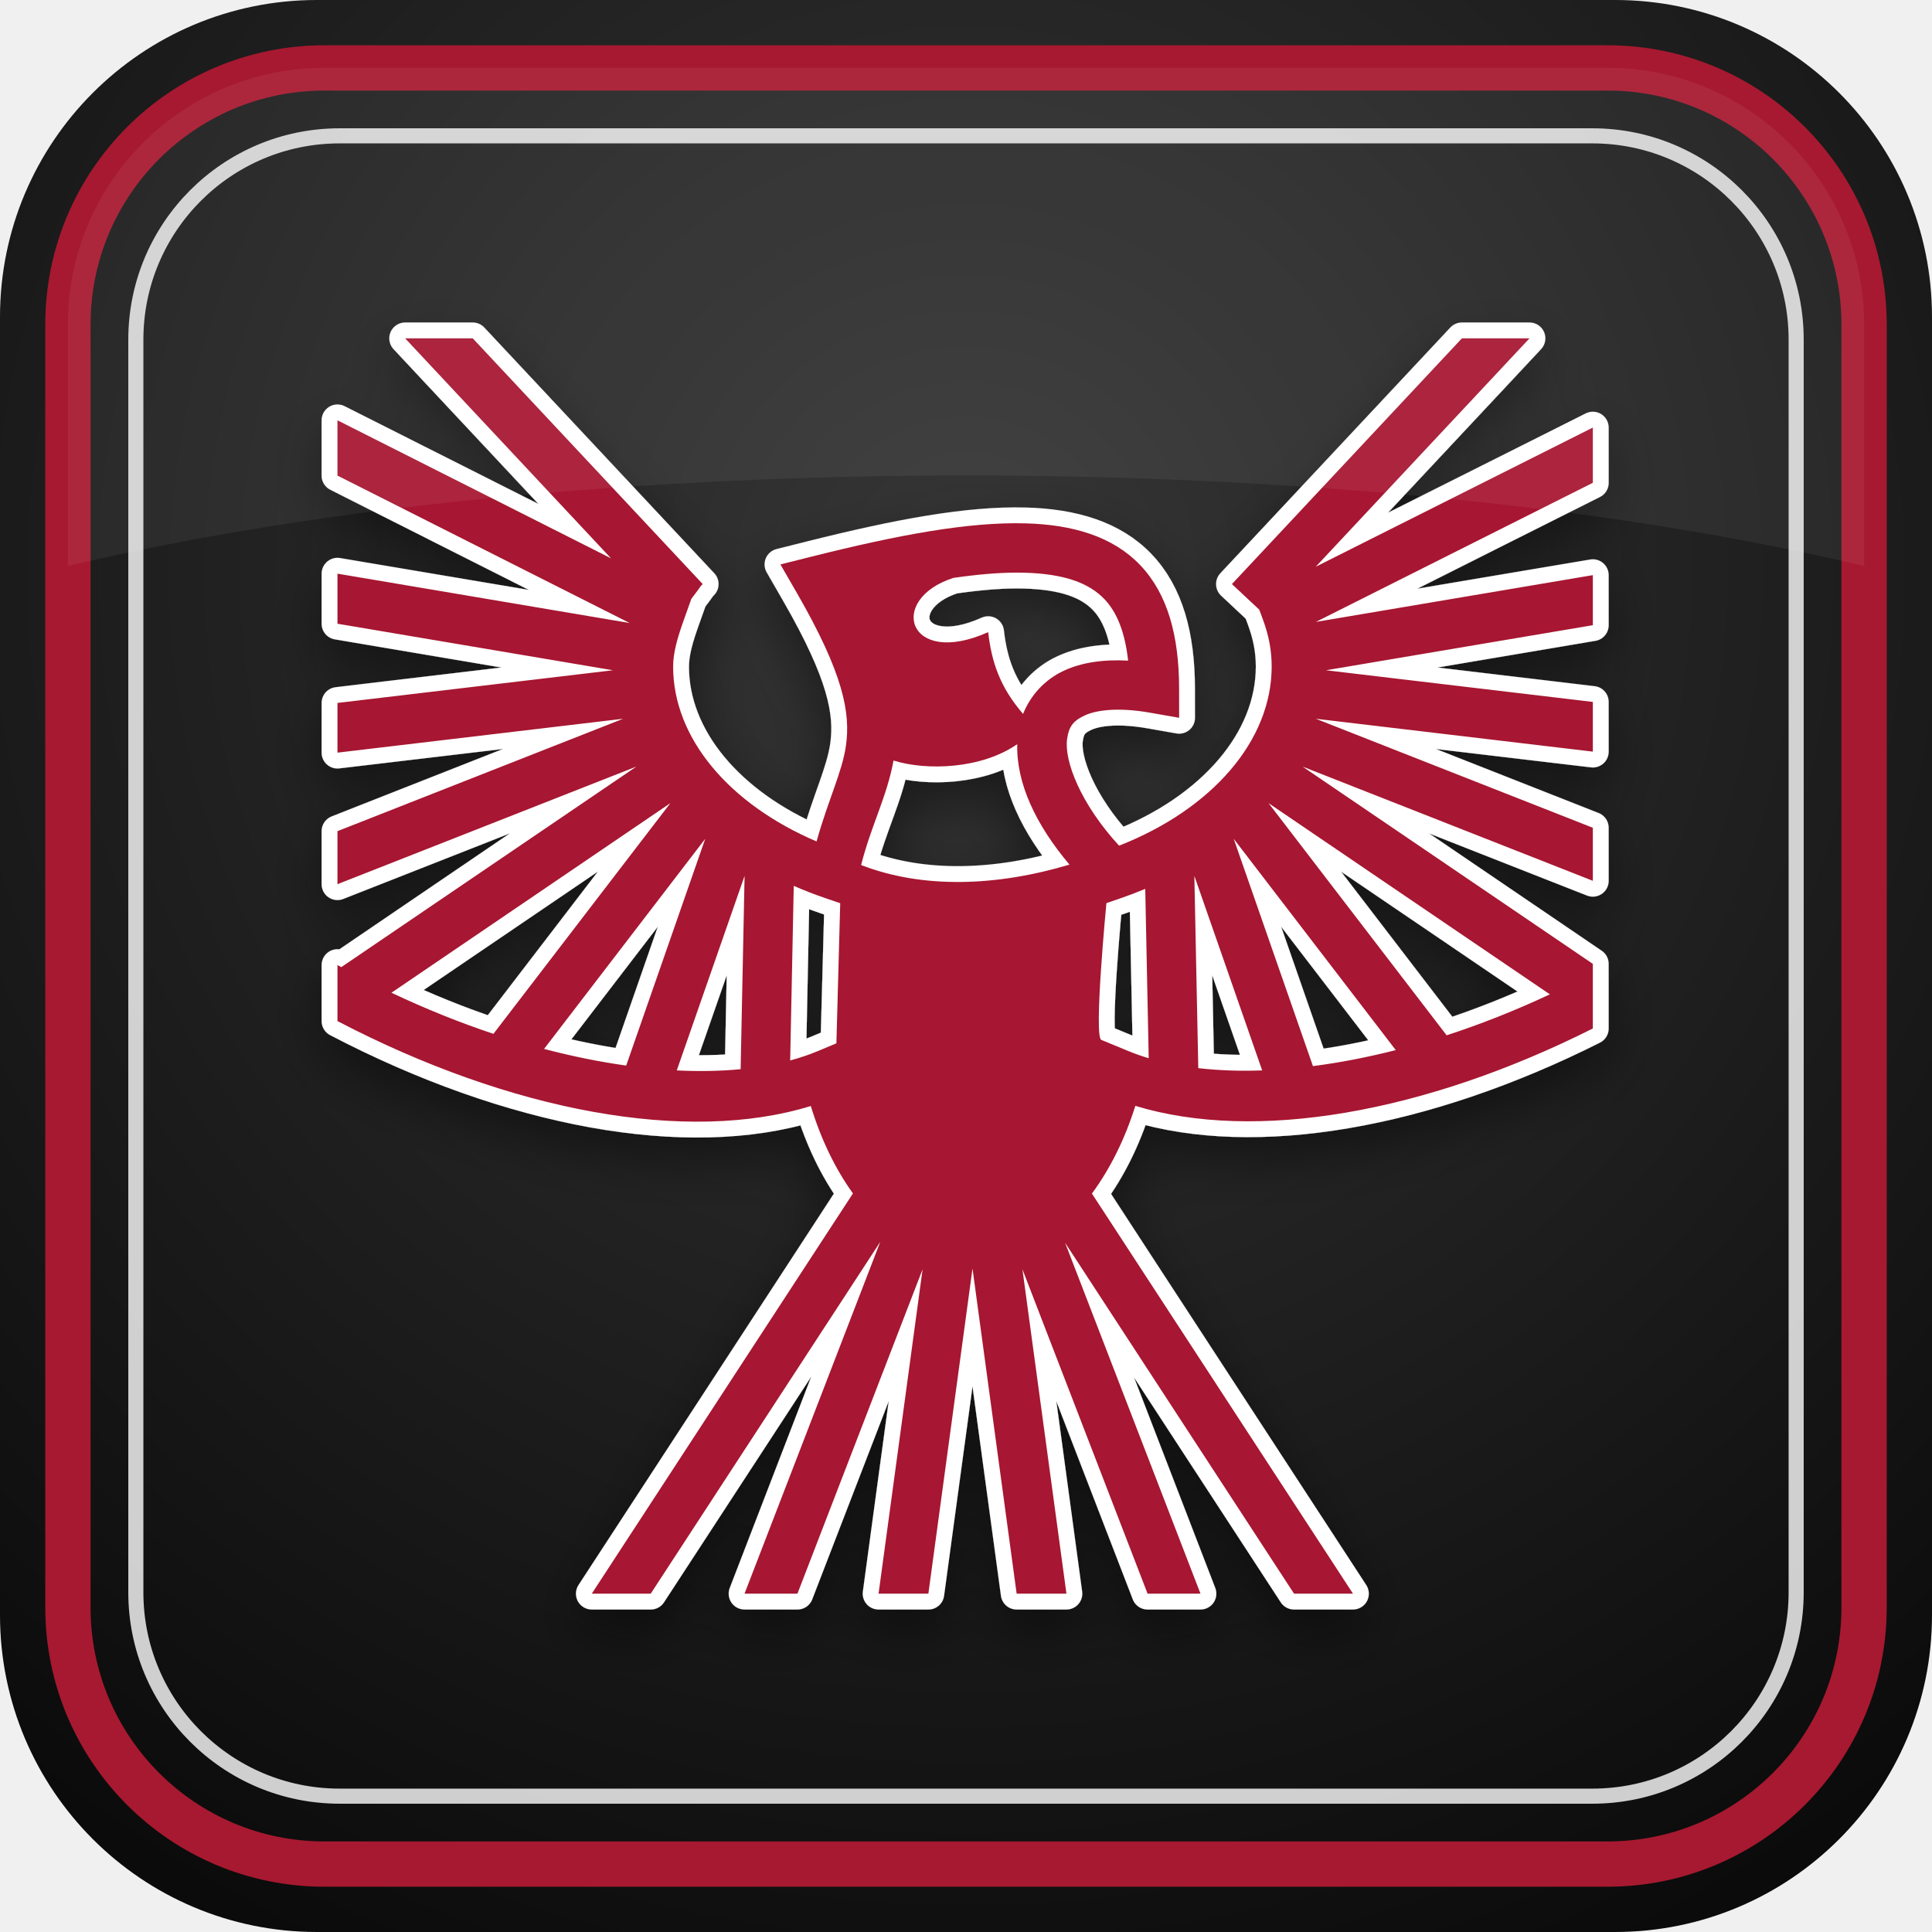
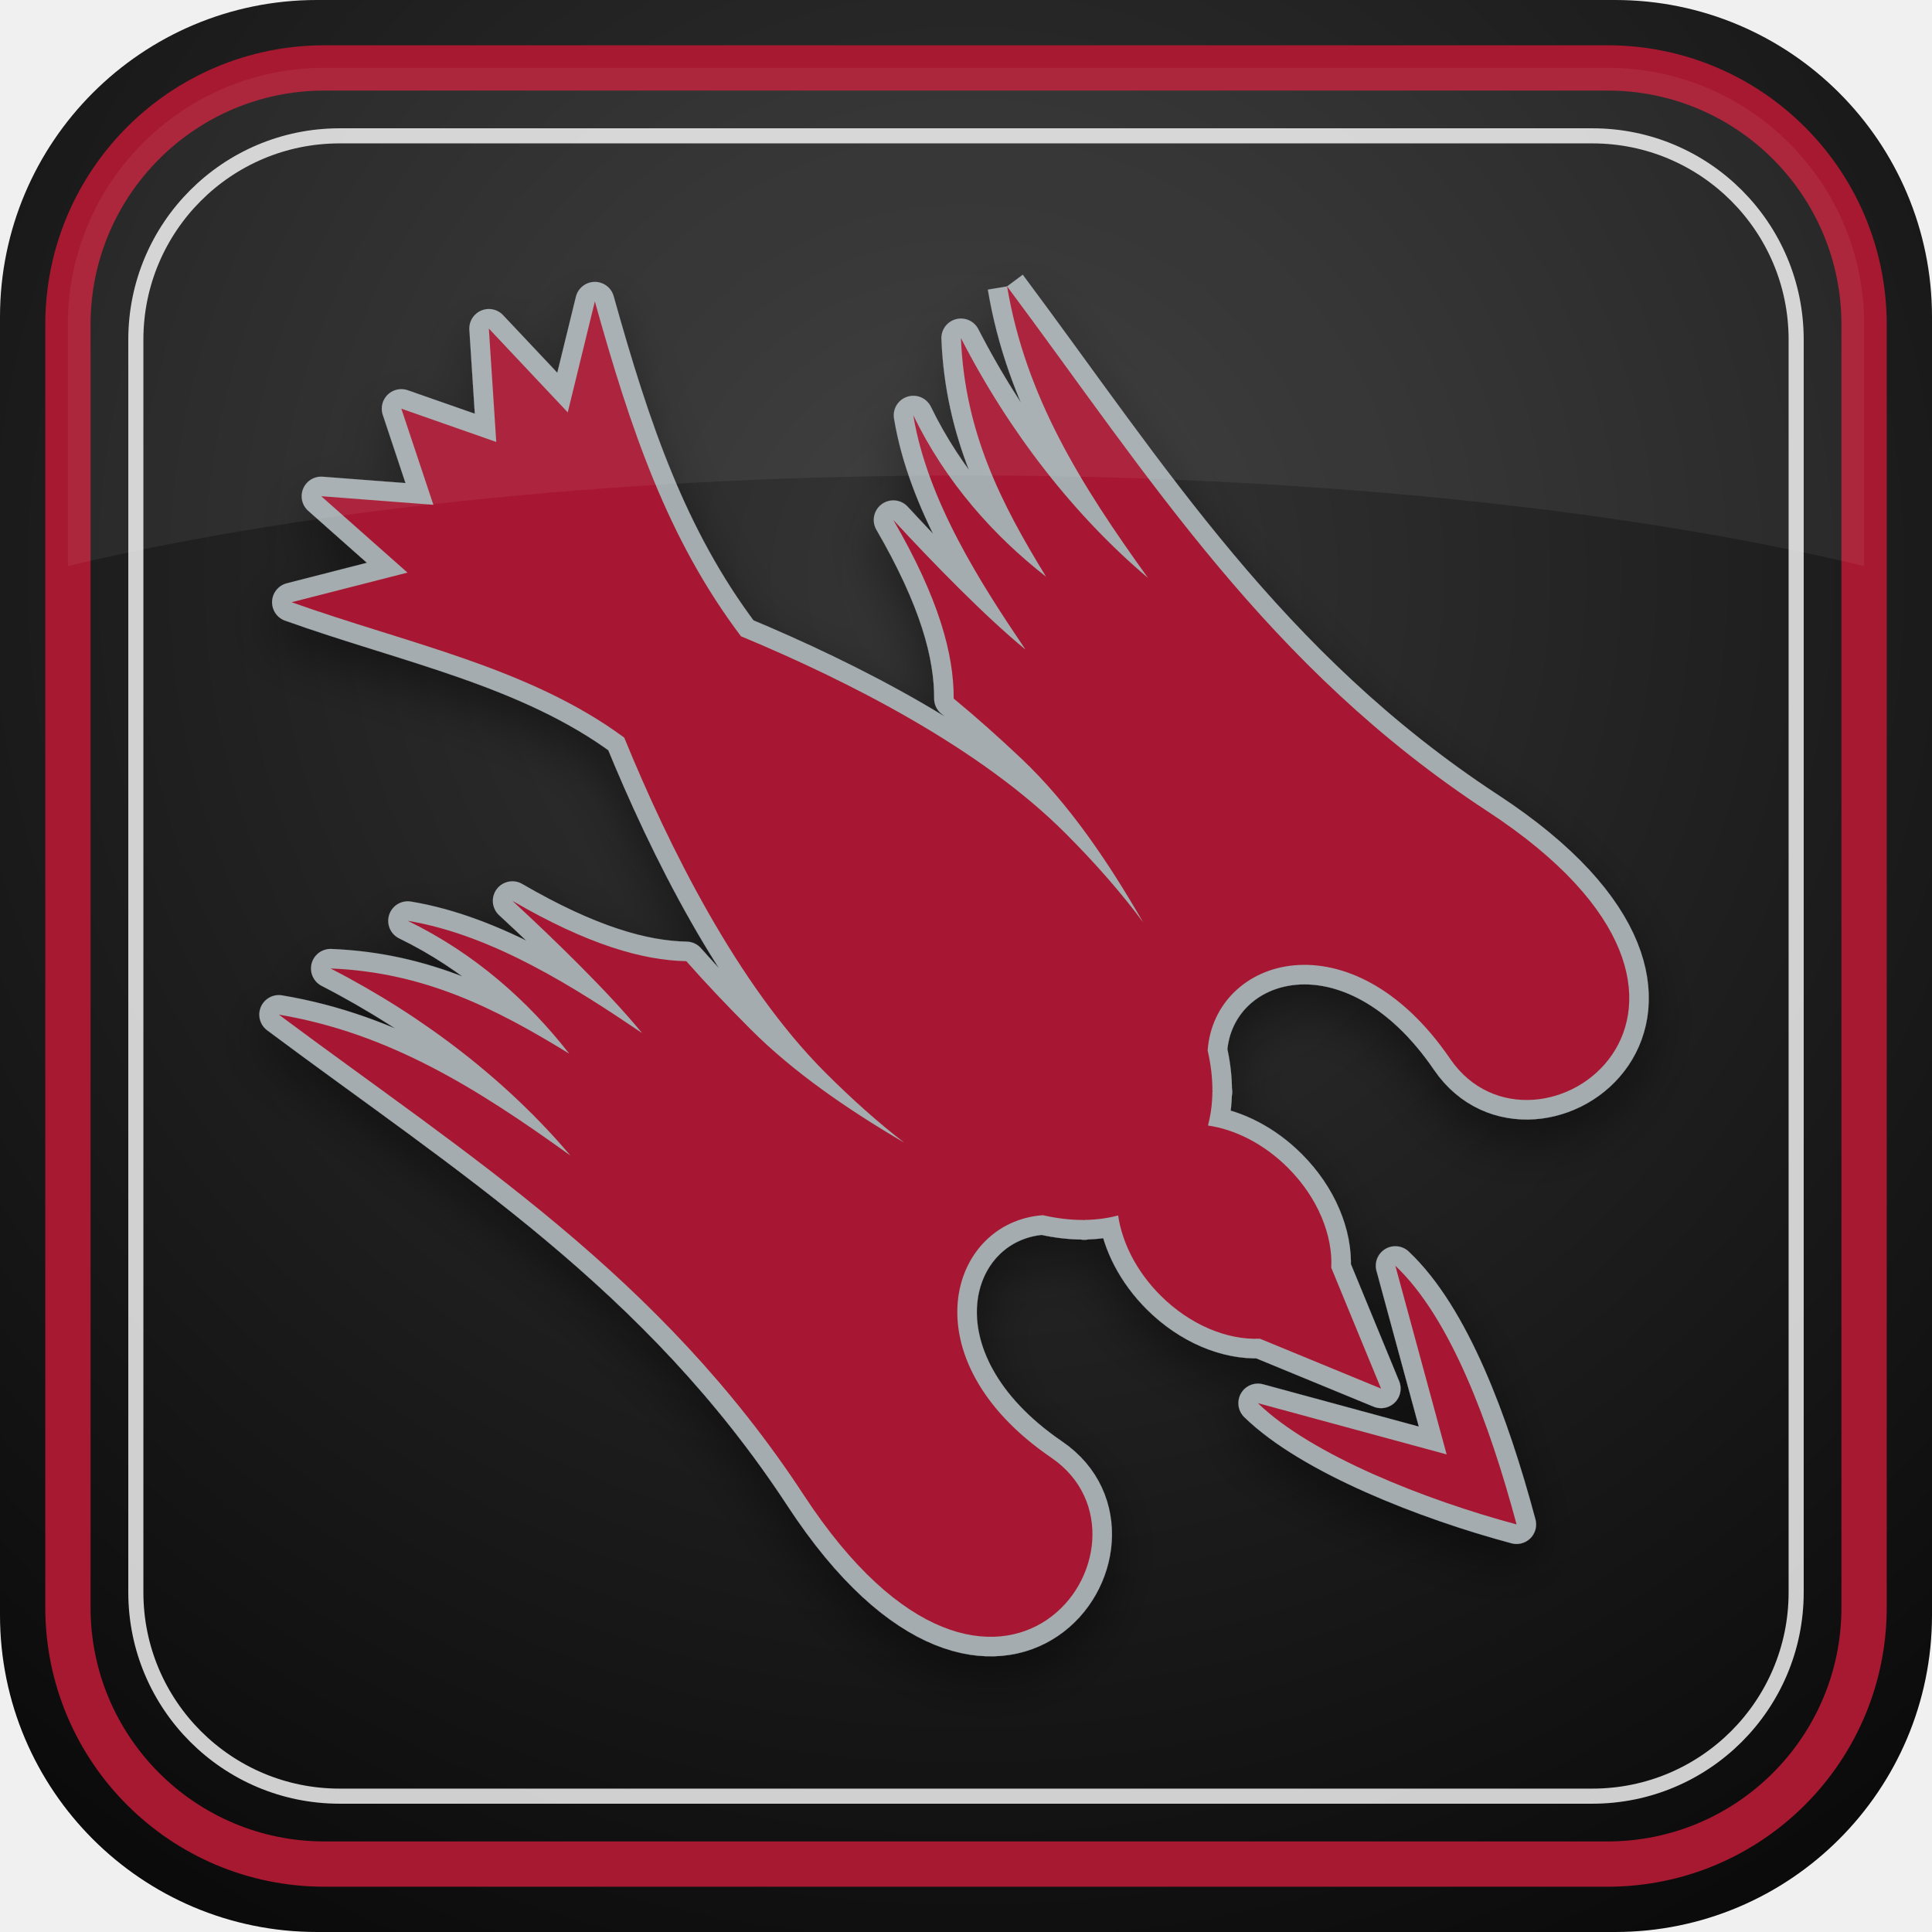
<svg xmlns="http://www.w3.org/2000/svg" viewBox="0 0 512 512" role="img" aria-label="Atlanta Falcons">
  <defs>
    <radialGradient id="f" cx="50%" cy="30%" r="80%">
      <stop offset="0" stop-color="#363636" />
      <stop offset="1" stop-color="#0a0a0a" />
    </radialGradient>
    <filter id="s" x="-10%" y="-10%" width="120%" height="120%">
      <feDropShadow dx="0" dy="6" stdDeviation="7" flood-color="#000" flood-opacity="0.45" />
    </filter>
  </defs>
  <rect width="512" height="512" rx="84" fill="url(#f)" />
  <rect x="18" y="18" width="476" height="476" rx="68" fill="none" stroke="#a71930" stroke-width="12" />
  <rect x="36" y="36" width="440" height="440" rx="54" fill="none" stroke="#ffffff" stroke-width="4" opacity="0.8" />
  <g filter="url(#s)">
-     <g transform="translate(76.8 76.8) scale(0.7) ">
-       <g fill="#ffffff" stroke="#ffffff" stroke-width="12" stroke-linejoin="round">
-         <path d="m43.66 18.375l77.942 83.28l-103.56-52.25v20.933l110.624 55.814l-110.623-18.687v18.955l104.29 17.615l-104.29 12.373v18.82L126.19 162.4L18.042 204.95v20.083l113.16-44.525L19.496 256.43l-1.453-.793v21.217c65.806 34.34 132.51 46.543 179.203 32.154c3.824 12.527 9.197 23.717 15.95 33.09l-98.87 151.527h22.315l86.89-133.172l-51.378 133.172h20.032l47.38-122.8l-16.668 122.8h18.86l16.707-123.1l16.707 123.1h18.857l-16.666-122.8l47.38 122.8h20.033L293.527 360.8l86.666 132.825h22.313l-98.83-151.47c6.884-9.366 12.474-20.595 16.433-33.208c45.343 13.82 109.376 2.79 173.2-29.29v-24.466L383.425 180.51l109.887 43.236v-20.082L388.442 162.4l104.87 12.442v-18.82l-101.013-11.985l101.014-17.062V108.02l-104.84 17.71l104.84-52.664V52.152L388.42 104.838l80.92-86.463h-25.596l-87.07 93.033l10.346 9.684l1.197 3.215c2.333 6.264 3.502 11.874 3.502 18.347c0 27.94-22.42 53.896-57.76 67.795c-14.693-15.965-20.836-32.194-19.682-40.395c.63-4.474 2.12-6.77 6.56-8.858c4.442-2.087 12.65-3.236 24.878-1.088l10.978 1.93l-.014-11.147c-.03-20-4.383-35.828-14.752-46.682c-10.37-10.852-25.516-15.307-43.395-15.79h-.005c-21.498-.587-47.89 4.298-80.78 12.54l-12.01 3.01l6.185 10.72c17.82 30.892 20.35 45.607 18.635 57.835c-1.41 10.04-6.747 20.57-11.127 36.323c-33.276-14.21-54.31-39.248-54.31-66.194c0-5.457 1.75-11.222 4.128-17.884l2.77-7.768c4.31-5.594 3.082-4.444 4.31-5.594l-87.07-93.033zm231.328 88.69q1.549-.003 3.03.037h.004c15.15.41 24.503 3.856 30.39 10.02c4.566 4.78 7.734 12.16 8.965 23.27c-9.47-.514-17.64.672-24.49 3.89c-7.2 3.385-12.52 9.362-15.278 16.282c-8.773-10.16-11.91-19.657-13.213-30.957c-30.474 13.652-38.452-12.414-13.153-20.542c8.877-1.28 16.82-1.978 23.744-2zm.412 64.958c-.395 14.73 6.987 30.445 19.77 45.592c-27.713 8.296-55.653 9.176-78.88.162c3.84-15.15 9.727-25.68 12.27-39.562c12.53 3.915 33.24 3.23 46.84-6.192m-131.336 22.34L77.098 281.68c-12.686-4.224-25.63-9.41-38.614-15.56zm226.5 0L477.04 266.73c-13.155 6.165-26.255 11.33-39.08 15.508zm-213.287 13.48l-29.925 85.85c-9.986-1.393-20.393-3.487-31.086-6.298zm200.077.005l61.345 79.988c-10.8 2.753-21.3 4.773-31.35 6.066zm-185.18 14.04l-1.494 73.176c-7.553.735-15.648.887-24.176.463zm170.28 0l25.67 73.637c-8.555.31-16.65.02-24.183-.857zm-151.665 3.776a153 153 0 0 0 12.052 4.678l5.54 1.887l-1.448 53.043l-7.024 2.942c-3.268 1.368-6.77 2.548-10.473 3.547zm133.07 1.133l1.312 64.123a82 82 0 0 1-7.71-2.723L307.288 284c-3.073-.493 1.872-51.797 1.872-51.797l5.438-1.87a151 151 0 0 0 9.26-3.536z" />
+     <g transform="translate(66.56 66.56) scale(0.74) ">
+       <g fill="#a5acaf" stroke="#a5acaf" stroke-width="14" stroke-linejoin="round">
+         <path d="M270.713 12.61c6.643 39.436 26.262 70.82 50.46 104.41c-26.216-22.16-49.542-51.885-66.99-85.893c1.347 33.463 14.174 58.902 30.5 85.467c-18.768-14.65-35.86-33.73-47.558-57.805c5.06 30.615 24.262 60.356 40.176 83.886c-14.308-11.715-33.218-31.112-47.34-46.424c16.406 28.247 21.683 48.16 21.634 63.977c7.965 6.568 16.083 13.796 24.334 21.596c16.744 15.827 30.91 36.685 43.49 58.51c-7.446-10.075-16.69-20.75-27.95-32.012h-.003c-30.543-30.543-77.793-54.475-116.057-70.408c-26.277-34.84-39.484-73.923-52.322-119.918l-9.713 39.732L85.12 27.71l2.65 40.614l-33.995-11.916l11.48 34.432l-40.175-3.09l30.902 27.37l-41.498 10.603c41.23 14.726 84.974 23.305 119.118 48.482c15.908 38.907 40.43 88.373 72.02 119.963c9.87 9.867 19.278 18.166 28.237 25.086c-20.32-11.927-39.594-25.195-54.88-40.48c-8.6-8.6-16.3-16.744-23.142-24.5c-15.544-.32-35.038-5.788-62.29-21.616c15.314 14.12 34.712 33.033 46.43 47.342c-23.534-15.914-53.277-35.118-83.898-40.178c24.08 11.698 43.16 28.79 57.813 47.557c-26.566-16.326-52.006-29.152-85.47-30.5c34.01 17.45 63.736 40.777 85.897 66.995c-33.59-24.2-64.975-43.82-104.414-50.465c68.028 50.728 136.373 93.22 188 172.06c69.836 106.64 132.95 16.87 88.62-13.396c-51.68-35.28-36.602-84.41-2.993-86.83c5.078 1.163 9.893 1.72 14.438 1.705c.137.04.27.073.407.114l-.117-.12c4.32-.036 8.394-.586 12.22-1.604c1.428 9.75 6.59 20.066 15.143 28.62c10.646 10.645 24.022 16.04 35.64 15.52l43.376 17.862l-17.824-43.274c.578-11.653-4.816-25.1-15.51-35.793c-8.562-8.563-18.892-13.726-28.652-15.148c1.01-3.81 1.552-7.865 1.588-12.166l.12.118c-.04-.136-.074-.27-.114-.406c.014-4.542-.54-9.355-1.703-14.43c2.412-33.615 51.544-48.698 86.828 2.985c30.266 44.33 120.04-18.788 13.397-88.622C363.934 148.98 321.44 80.635 270.713 12.61m139.043 350.73l-.006.008l.012.01zm.006.017l18.36 67.55l-67.58-18.35c19.076 18.56 60.155 34.722 92.632 43.425c-9.707-36.232-23.735-74.074-43.412-92.625" />
      </g>
      <g fill="#a71930">
-         <path d="m43.66 18.375l77.942 83.28l-103.56-52.25v20.933l110.624 55.814l-110.623-18.687v18.955l104.29 17.615l-104.29 12.373v18.82L126.19 162.4L18.042 204.95v20.083l113.16-44.525L19.496 256.43l-1.453-.793v21.217c65.806 34.34 132.51 46.543 179.203 32.154c3.824 12.527 9.197 23.717 15.95 33.09l-98.87 151.527h22.315l86.89-133.172l-51.378 133.172h20.032l47.38-122.8l-16.668 122.8h18.86l16.707-123.1l16.707 123.1h18.857l-16.666-122.8l47.38 122.8h20.033L293.527 360.8l86.666 132.825h22.313l-98.83-151.47c6.884-9.366 12.474-20.595 16.433-33.208c45.343 13.82 109.376 2.79 173.2-29.29v-24.466L383.425 180.51l109.887 43.236v-20.082L388.442 162.4l104.87 12.442v-18.82l-101.013-11.985l101.014-17.062V108.02l-104.84 17.71l104.84-52.664V52.152L388.42 104.838l80.92-86.463h-25.596l-87.07 93.033l10.346 9.684l1.197 3.215c2.333 6.264 3.502 11.874 3.502 18.347c0 27.94-22.42 53.896-57.76 67.795c-14.693-15.965-20.836-32.194-19.682-40.395c.63-4.474 2.12-6.77 6.56-8.858c4.442-2.087 12.65-3.236 24.878-1.088l10.978 1.93l-.014-11.147c-.03-20-4.383-35.828-14.752-46.682c-10.37-10.852-25.516-15.307-43.395-15.79h-.005c-21.498-.587-47.89 4.298-80.78 12.54l-12.01 3.01l6.185 10.72c17.82 30.892 20.35 45.607 18.635 57.835c-1.41 10.04-6.747 20.57-11.127 36.323c-33.276-14.21-54.31-39.248-54.31-66.194c0-5.457 1.75-11.222 4.128-17.884l2.77-7.768c4.31-5.594 3.082-4.444 4.31-5.594l-87.07-93.033zm231.328 88.69q1.549-.003 3.03.037h.004c15.15.41 24.503 3.856 30.39 10.02c4.566 4.78 7.734 12.16 8.965 23.27c-9.47-.514-17.64.672-24.49 3.89c-7.2 3.385-12.52 9.362-15.278 16.282c-8.773-10.16-11.91-19.657-13.213-30.957c-30.474 13.652-38.452-12.414-13.153-20.542c8.877-1.28 16.82-1.978 23.744-2zm.412 64.958c-.395 14.73 6.987 30.445 19.77 45.592c-27.713 8.296-55.653 9.176-78.88.162c3.84-15.15 9.727-25.68 12.27-39.562c12.53 3.915 33.24 3.23 46.84-6.192m-131.336 22.34L77.098 281.68c-12.686-4.224-25.63-9.41-38.614-15.56zm226.5 0L477.04 266.73c-13.155 6.165-26.255 11.33-39.08 15.508zm-213.287 13.48l-29.925 85.85c-9.986-1.393-20.393-3.487-31.086-6.298zm200.077.005l61.345 79.988c-10.8 2.753-21.3 4.773-31.35 6.066zm-185.18 14.04l-1.494 73.176c-7.553.735-15.648.887-24.176.463zm170.28 0l25.67 73.637c-8.555.31-16.65.02-24.183-.857zm-151.665 3.776a153 153 0 0 0 12.052 4.678l5.54 1.887l-1.448 53.043l-7.024 2.942c-3.268 1.368-6.77 2.548-10.473 3.547zm133.07 1.133l1.312 64.123a82 82 0 0 1-7.71-2.723L307.288 284c-3.073-.493 1.872-51.797 1.872-51.797l5.438-1.87a151 151 0 0 0 9.26-3.536z" />
+         <path d="M270.713 12.61c6.643 39.436 26.262 70.82 50.46 104.41c-26.216-22.16-49.542-51.885-66.99-85.893c1.347 33.463 14.174 58.902 30.5 85.467c-18.768-14.65-35.86-33.73-47.558-57.805c5.06 30.615 24.262 60.356 40.176 83.886c-14.308-11.715-33.218-31.112-47.34-46.424c16.406 28.247 21.683 48.16 21.634 63.977c7.965 6.568 16.083 13.796 24.334 21.596c16.744 15.827 30.91 36.685 43.49 58.51c-7.446-10.075-16.69-20.75-27.95-32.012h-.003c-30.543-30.543-77.793-54.475-116.057-70.408c-26.277-34.84-39.484-73.923-52.322-119.918l-9.713 39.732L85.12 27.71l2.65 40.614l-33.995-11.916l11.48 34.432l-40.175-3.09l30.902 27.37l-41.498 10.603c41.23 14.726 84.974 23.305 119.118 48.482c15.908 38.907 40.43 88.373 72.02 119.963c9.87 9.867 19.278 18.166 28.237 25.086c-20.32-11.927-39.594-25.195-54.88-40.48c-8.6-8.6-16.3-16.744-23.142-24.5c-15.544-.32-35.038-5.788-62.29-21.616c15.314 14.12 34.712 33.033 46.43 47.342c-23.534-15.914-53.277-35.118-83.898-40.178c24.08 11.698 43.16 28.79 57.813 47.557c-26.566-16.326-52.006-29.152-85.47-30.5c34.01 17.45 63.736 40.777 85.897 66.995c-33.59-24.2-64.975-43.82-104.414-50.465c68.028 50.728 136.373 93.22 188 172.06c69.836 106.64 132.95 16.87 88.62-13.396c-51.68-35.28-36.602-84.41-2.993-86.83c5.078 1.163 9.893 1.72 14.438 1.705c.137.04.27.073.407.114l-.117-.12c4.32-.036 8.394-.586 12.22-1.604c1.428 9.75 6.59 20.066 15.143 28.62c10.646 10.645 24.022 16.04 35.64 15.52l43.376 17.862l-17.824-43.274c.578-11.653-4.816-25.1-15.51-35.793c-8.562-8.563-18.892-13.726-28.652-15.148c1.01-3.81 1.552-7.865 1.588-12.166l.12.118c-.04-.136-.074-.27-.114-.406c.014-4.542-.54-9.355-1.703-14.43c2.412-33.615 51.544-48.698 86.828 2.985c30.266 44.33 120.04-18.788 13.397-88.622C363.934 148.98 321.44 80.635 270.713 12.61m139.043 350.73l-.006.008l.012.01zm.006.017l18.36 67.55l-67.58-18.35c19.076 18.56 60.155 34.722 92.632 43.425c-9.707-36.232-23.735-74.074-43.412-92.625" />
      </g>
    </g>
  </g>
  <path d="M84 18 H428 A68 68 0 0 1 494 84 V150 C360 118 152 118 18 150 V84 A68 68 0 0 1 84 18Z" fill="#fff" opacity="0.06" />
</svg>
